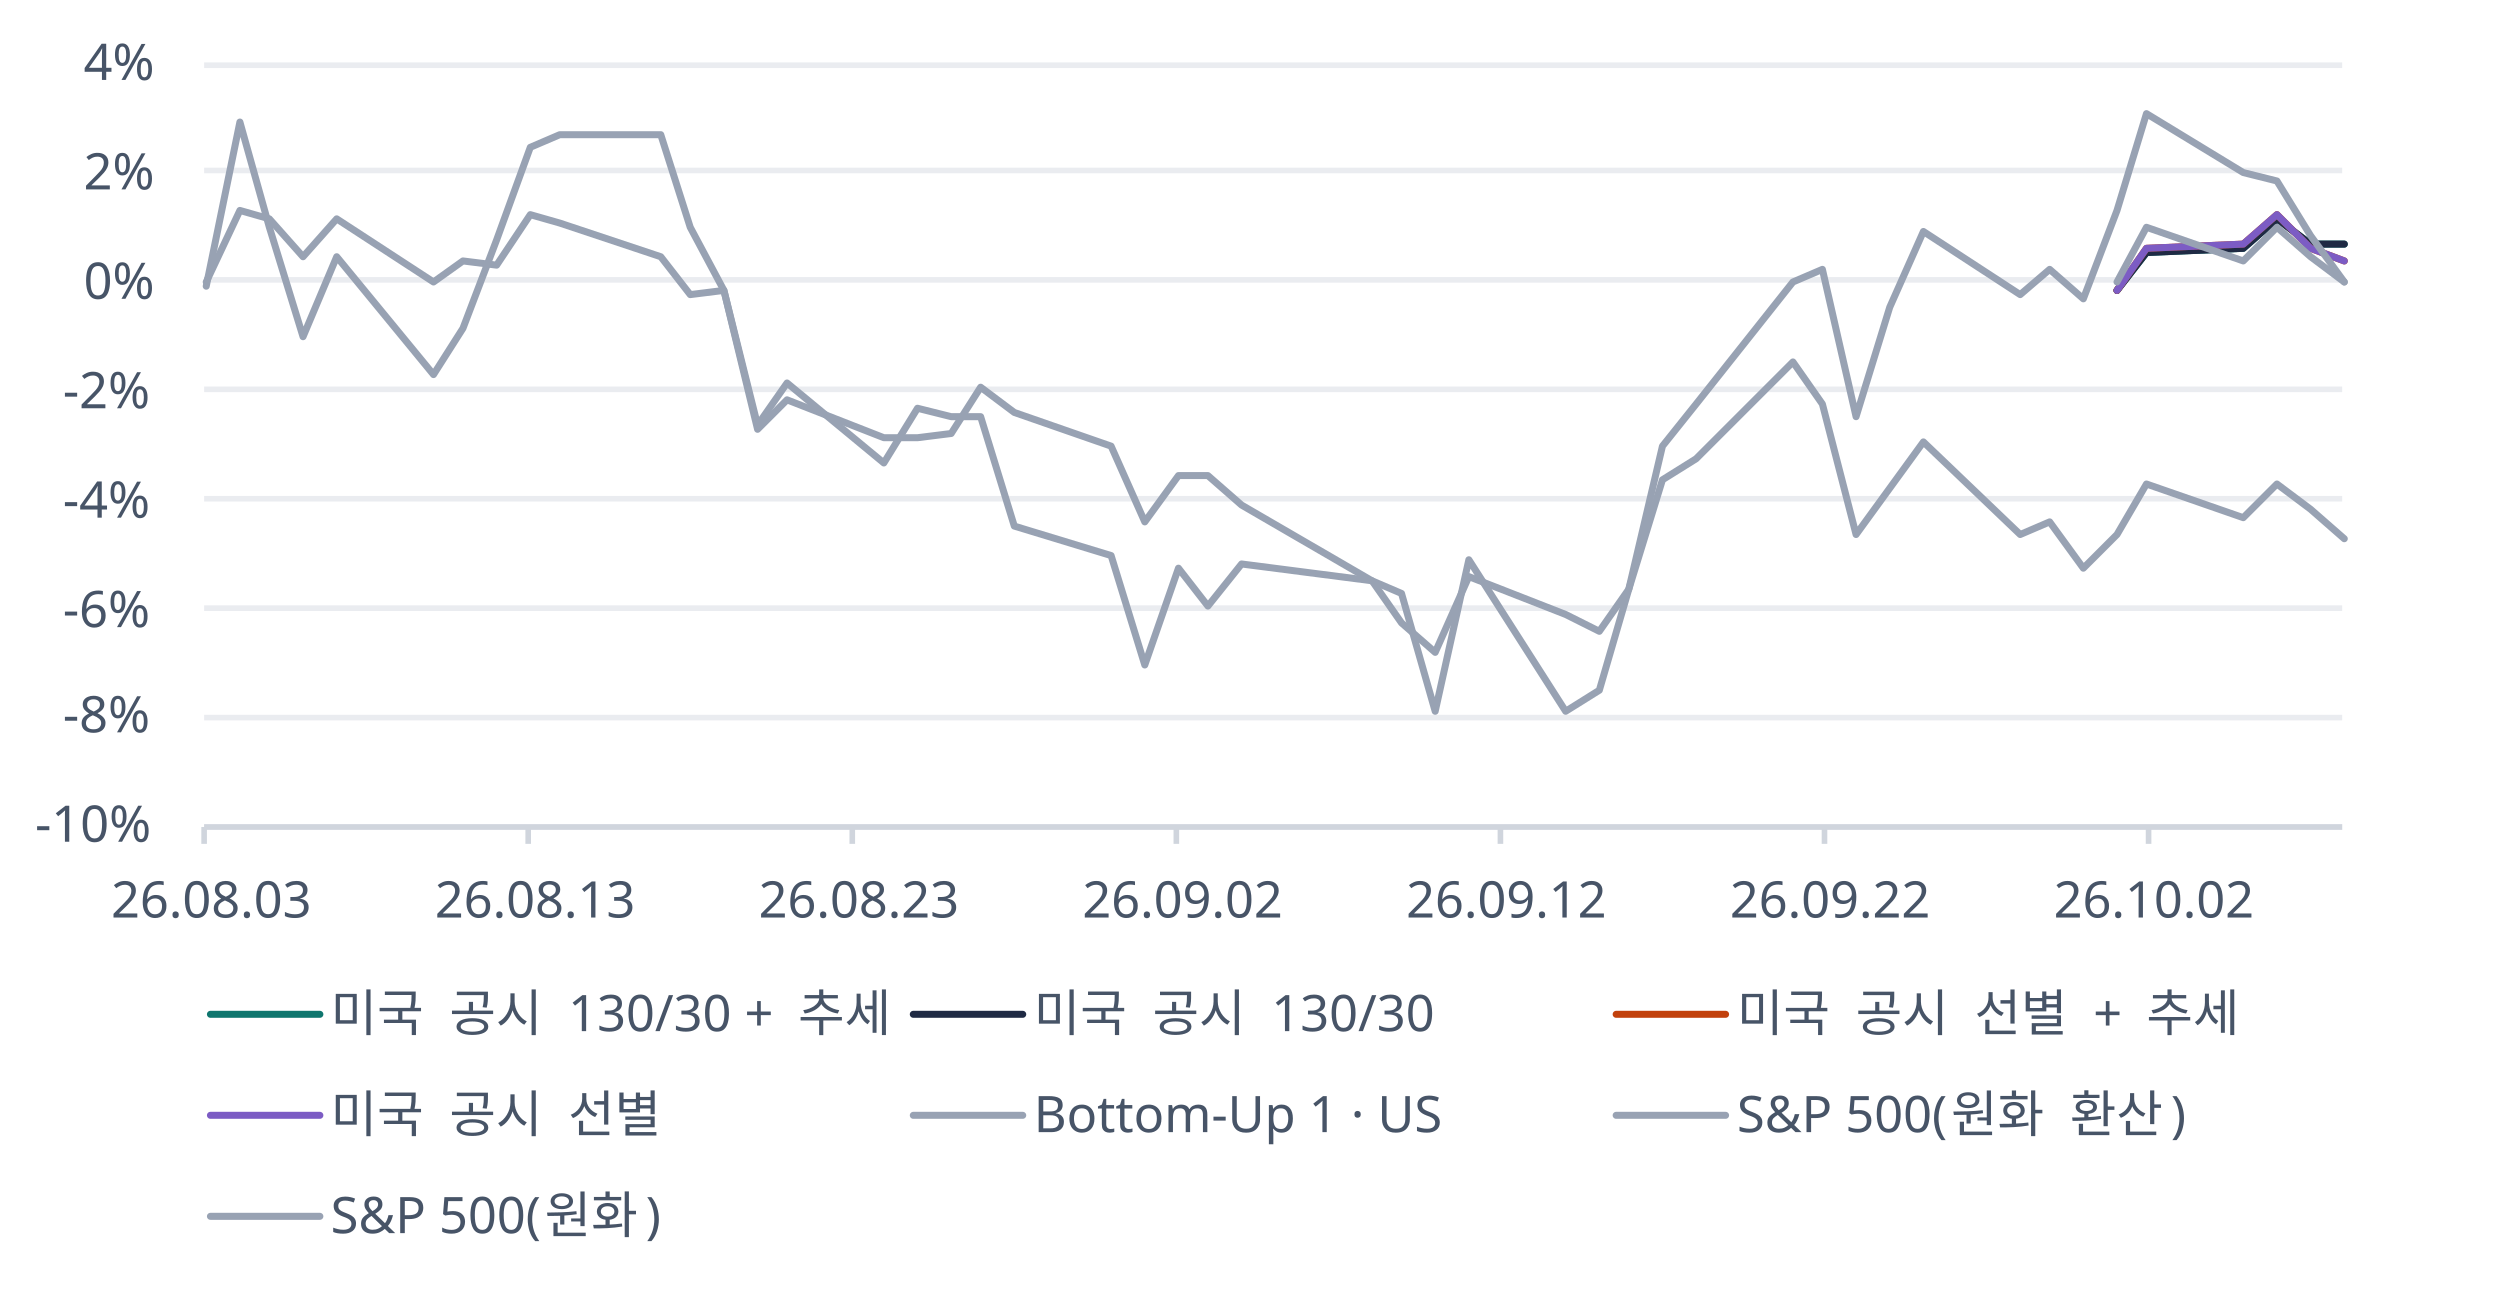
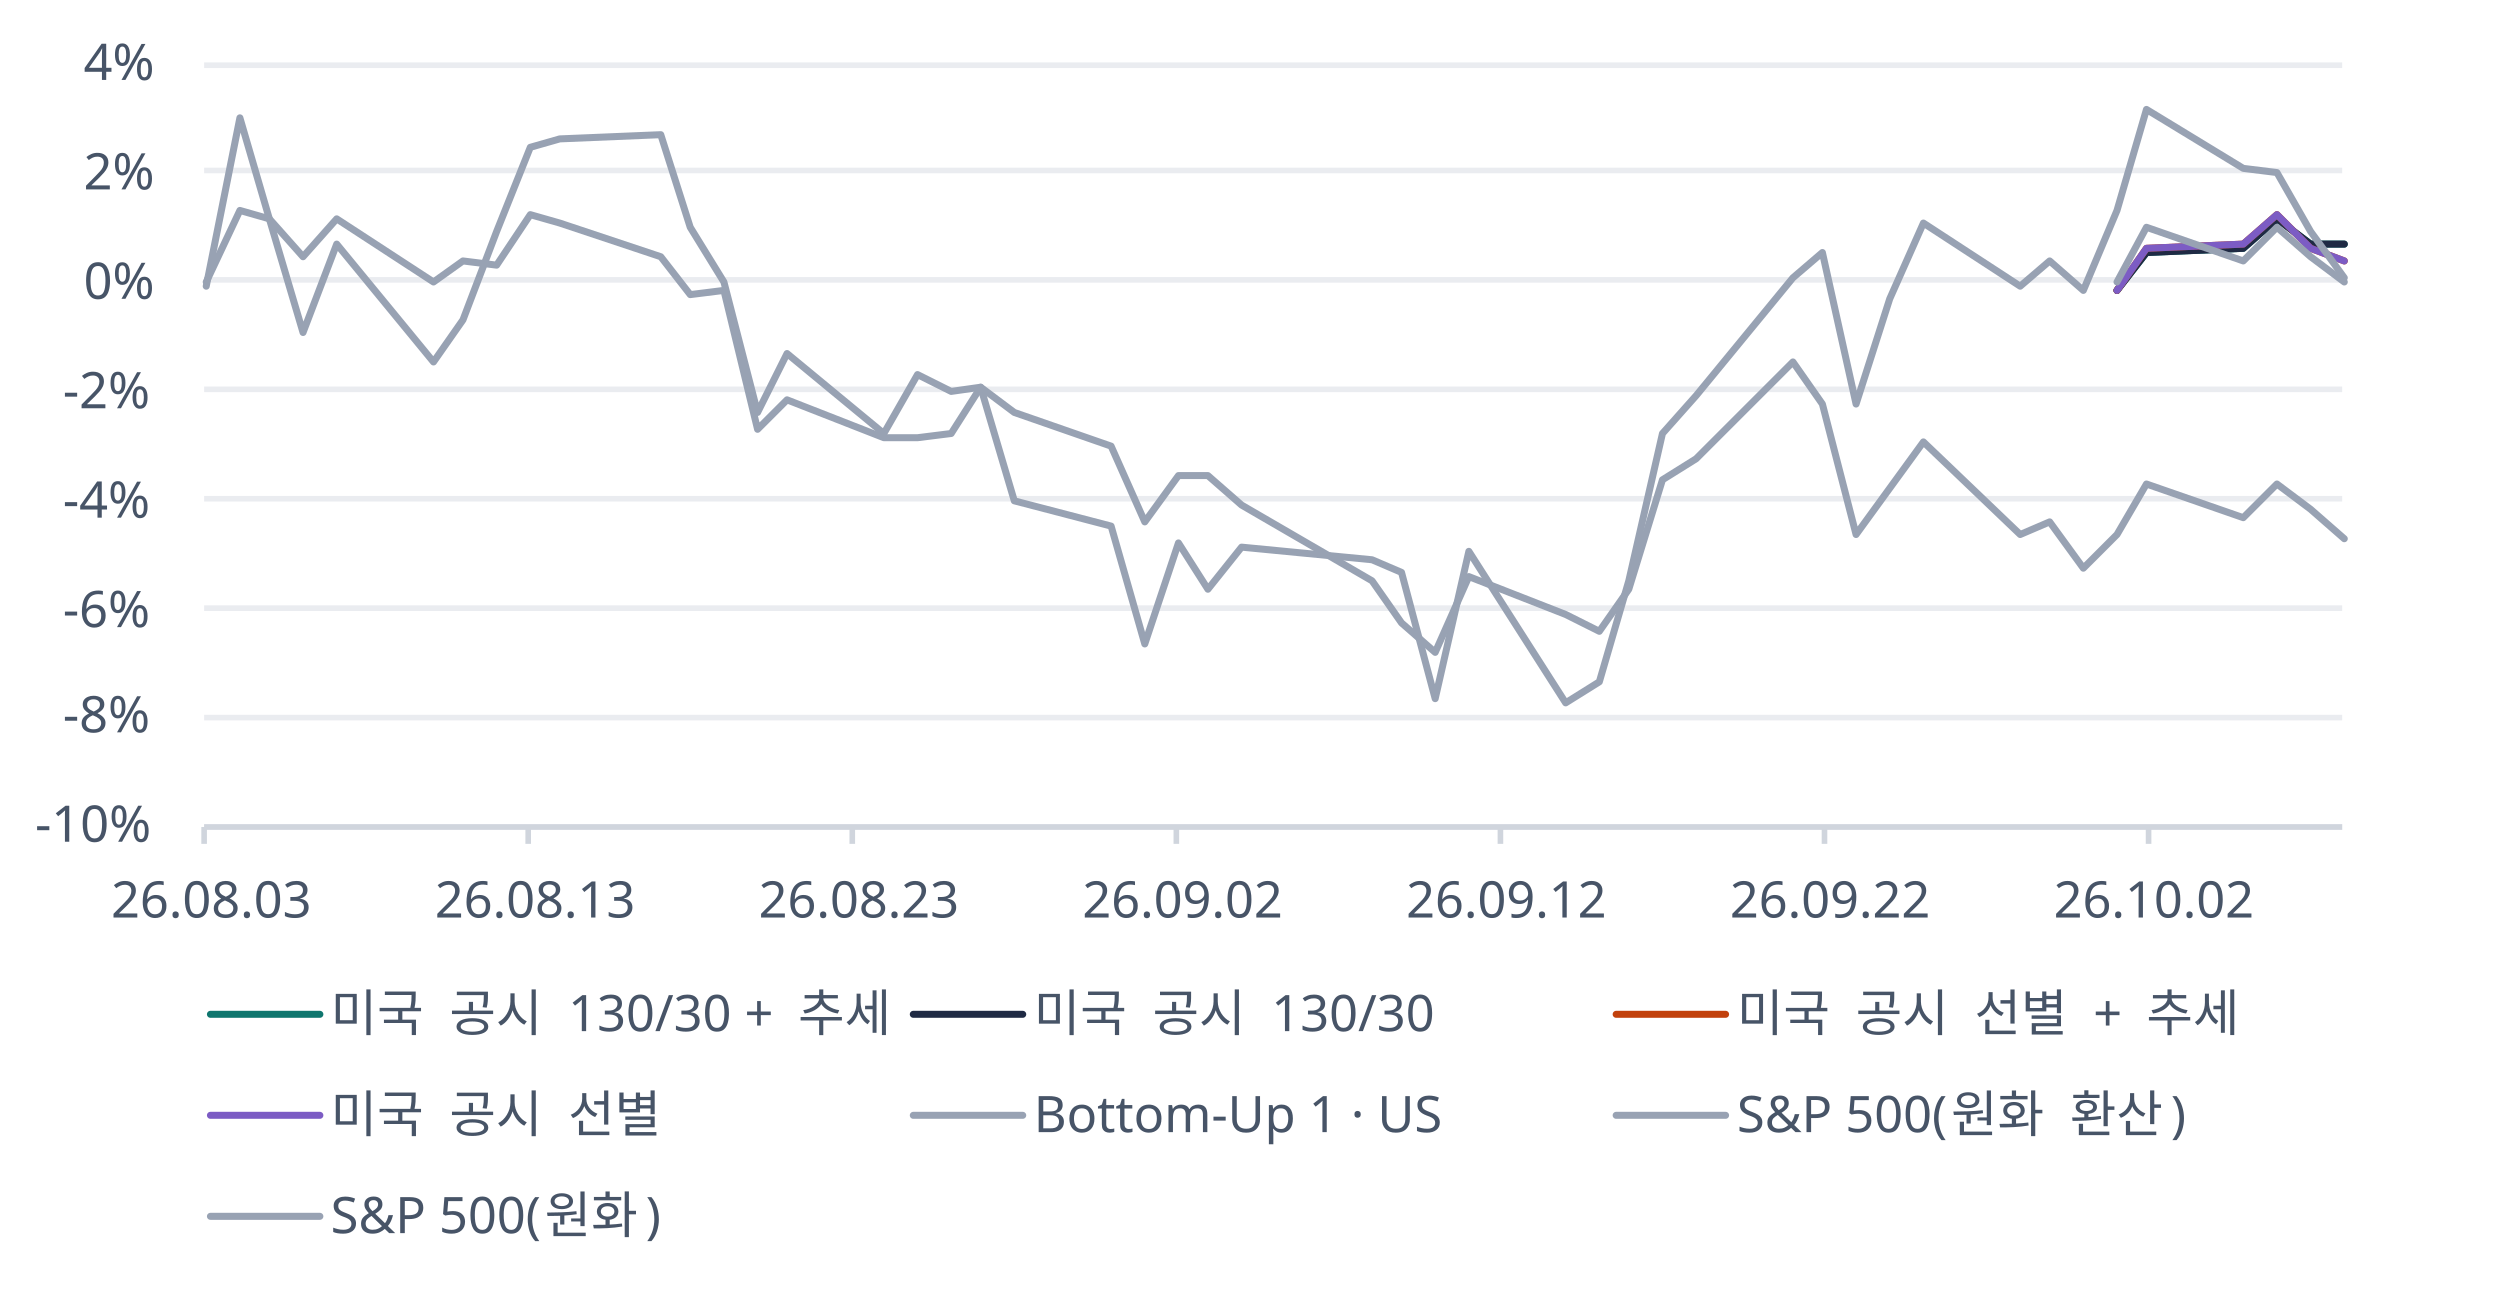
<svg xmlns="http://www.w3.org/2000/svg" width="594" height="307" xml:space="preserve" overflow="hidden">
  <defs>
    <clipPath id="clip0">
      <rect x="1179" y="13" width="594" height="307" />
    </clipPath>
  </defs>
  <g clip-path="url(#clip0)" transform="translate(-1179 -13)">
    <g>
      <path d="M1227.5 209.5 1735.5 209.5M1227.5 183.5 1735.5 183.5M1227.5 157.5 1735.5 157.5M1227.5 131.5 1735.5 131.5M1227.5 105.5 1735.5 105.5M1227.5 79.5 1735.5 79.5M1227.5 53.5 1735.5 53.5M1227.5 28.5 1735.5 28.5" stroke="#EAECF0" stroke-width="1.333" stroke-linejoin="round" stroke-miterlimit="10" fill="none" />
    </g>
    <g>
      <path d="M1227.5 209.5 1735.5 209.5" stroke="#D0D5DD" stroke-width="1.333" stroke-linejoin="round" stroke-miterlimit="10" fill="none" fill-rule="evenodd" />
    </g>
    <g>
      <path d="M1227.5 209.5 1227.5 213.5M1304.5 209.5 1304.5 213.5M1381.5 209.5 1381.5 213.5M1458.5 209.5 1458.5 213.5M1535.5 209.5 1535.5 213.5M1612.5 209.5 1612.5 213.5M1689.5 209.5 1689.5 213.5" stroke="#D0D5DD" stroke-width="1.333" stroke-linejoin="round" stroke-miterlimit="10" fill="none" />
    </g>
    <g>
      <path d="M1682 82 1689 73 1712 72 1720 65 1728 71 1736 71" stroke="#0F766E" stroke-width="1.667" stroke-linecap="round" stroke-linejoin="round" stroke-miterlimit="10" fill="none" />
    </g>
    <g>
      <path d="M1682 82 1689 73 1712 72 1720 65 1728 71 1736 71" stroke="#1F2A44" stroke-width="1.667" stroke-linecap="round" stroke-linejoin="round" stroke-miterlimit="10" fill="none" />
    </g>
    <g>
      <path d="M1682 82 1689 72 1712 71 1720 64 1728 72 1736 75" stroke="#C2410C" stroke-width="1.667" stroke-linecap="round" stroke-linejoin="round" stroke-miterlimit="10" fill="none" />
    </g>
    <g>
      <path d="M1682 82 1689 72 1712 71 1720 64 1728 72 1736 75" stroke="#7C5CC4" stroke-width="1.667" stroke-linecap="round" stroke-linejoin="round" stroke-miterlimit="10" fill="none" />
    </g>
    <g>
-       <path d="M1228 81 1236 42 1243 67 1251 93 1259 74 1282 102 1289 91 1297 70 1305 48 1312 45 1336 45 1343 67 1351 82 1359 114 1366 104 1389 123 1397 110 1405 112 1412 112 1420 138 1443 145 1451 171 1459 148 1466 157 1474 147 1505 151 1512 154 1520 182 1528 146 1551 182 1559 177 1566 153 1574 119 1582 109 1605 80 1612 77 1620 112 1628 86 1636 68 1659 83 1666 77 1674 84 1682 63 1689 40 1712 54 1720 56 1728 69 1736 80" stroke="#98A2B3" stroke-width="1.667" stroke-linecap="round" stroke-linejoin="round" stroke-miterlimit="10" fill="none" />
+       <path d="M1228 81 1236 41 1243 65 1251 92 1259 71 1282 99 1289 89 1297 68 1305 48 1312 46 1336 45 1343 67 1351 80 1359 111 1366 97 1389 116 1397 102 1405 106 1412 105 1420 132 1443 138 1451 166 1459 142 1466 153 1474 143 1505 146 1512 149 1520 179 1528 144 1551 180 1559 175 1566 151 1574 116 1582 107 1605 79 1612 73 1620 109 1628 84 1636 66 1659 81 1666 75 1674 82 1682 63 1689 39 1712 53 1720 54 1728 68 1736 79" stroke="#98A2B3" stroke-width="1.667" stroke-linecap="round" stroke-linejoin="round" stroke-miterlimit="10" fill="none" />
    </g>
    <g>
      <path d="M1228 80 1236 63 1243 65 1251 74 1259 65 1282 80 1289 75 1297 76 1305 64 1312 66 1336 74 1343 83 1351 82 1359 115 1366 108 1389 117 1397 117 1405 116 1412 105 1420 111 1443 119 1451 137 1459 126 1466 126 1474 133 1505 151 1512 161 1520 168 1528 150 1551 159 1559 163 1566 153 1574 127 1582 122 1605 99 1612 109 1620 140 1628 129 1636 118 1659 140 1666 137 1674 148 1682 140 1689 128 1712 136 1720 128 1728 134 1736 141" stroke="#98A2B3" stroke-width="1.667" stroke-linecap="round" stroke-linejoin="round" stroke-miterlimit="10" fill="none" />
    </g>
    <g>
      <path d="M1682 80 1689 67 1712 75 1720 67 1728 74 1736 80" stroke="#98A2B3" stroke-width="1.667" stroke-linecap="round" stroke-linejoin="round" stroke-miterlimit="10" fill="none" />
    </g>
    <g>
      <text fill="#475467" font-family="Malgun Gothic,Malgun Gothic_MSFontService,sans-serif" font-weight="400" font-size="12" transform="translate(1187.33 213)">-10%</text>
    </g>
    <g>
      <text fill="#475467" font-family="Malgun Gothic,Malgun Gothic_MSFontService,sans-serif" font-weight="400" font-size="12" transform="translate(1193.94 187)">-8%</text>
    </g>
    <g>
      <text fill="#475467" font-family="Malgun Gothic,Malgun Gothic_MSFontService,sans-serif" font-weight="400" font-size="12" transform="translate(1193.94 162)">-6%</text>
    </g>
    <g>
      <text fill="#475467" font-family="Malgun Gothic,Malgun Gothic_MSFontService,sans-serif" font-weight="400" font-size="12" transform="translate(1193.94 136)">-4%</text>
    </g>
    <g>
      <text fill="#475467" font-family="Malgun Gothic,Malgun Gothic_MSFontService,sans-serif" font-weight="400" font-size="12" transform="translate(1193.94 110)">-2%</text>
    </g>
    <g>
      <text fill="#475467" font-family="Malgun Gothic,Malgun Gothic_MSFontService,sans-serif" font-weight="400" font-size="12" transform="translate(1198.86 84)">0%</text>
    </g>
    <g>
      <text fill="#475467" font-family="Malgun Gothic,Malgun Gothic_MSFontService,sans-serif" font-weight="400" font-size="12" transform="translate(1198.86 58)">2%</text>
    </g>
    <g>
      <text fill="#475467" font-family="Malgun Gothic,Malgun Gothic_MSFontService,sans-serif" font-weight="400" font-size="12" transform="translate(1198.86 32)">4%</text>
    </g>
    <g>
      <text fill="#475467" font-family="Malgun Gothic,Malgun Gothic_MSFontService,sans-serif" font-weight="400" font-size="12" transform="translate(1205.39 231)">26.08.03</text>
    </g>
    <g>
      <text fill="#475467" font-family="Malgun Gothic,Malgun Gothic_MSFontService,sans-serif" font-weight="400" font-size="12" transform="translate(1282.32 231)">26.08.13</text>
    </g>
    <g>
      <text fill="#475467" font-family="Malgun Gothic,Malgun Gothic_MSFontService,sans-serif" font-weight="400" font-size="12" transform="translate(1359.25 231)">26.08.23</text>
    </g>
    <g>
      <text fill="#475467" font-family="Malgun Gothic,Malgun Gothic_MSFontService,sans-serif" font-weight="400" font-size="12" transform="translate(1436.17 231)">26.09.02</text>
    </g>
    <g>
      <text fill="#475467" font-family="Malgun Gothic,Malgun Gothic_MSFontService,sans-serif" font-weight="400" font-size="12" transform="translate(1513.1 231)">26.09.12</text>
    </g>
    <g>
      <text fill="#475467" font-family="Malgun Gothic,Malgun Gothic_MSFontService,sans-serif" font-weight="400" font-size="12" transform="translate(1590.02 231)">26.09.22</text>
    </g>
    <g>
      <text fill="#475467" font-family="Malgun Gothic,Malgun Gothic_MSFontService,sans-serif" font-weight="400" font-size="12" transform="translate(1666.95 231)">26.10.02</text>
    </g>
    <g>
      <path d="M1229 254 1255 254" stroke="#0F766E" stroke-width="1.667" stroke-linecap="round" stroke-linejoin="round" stroke-miterlimit="10" fill="none" fill-rule="evenodd" />
    </g>
    <g>
      <text fill="#475467" font-family="Malgun Gothic,Malgun Gothic_MSFontService,sans-serif" font-weight="400" font-size="12" transform="translate(1257.56 258)">미국</text>
    </g>
    <g>
      <text fill="#475467" font-family="Malgun Gothic,Malgun Gothic_MSFontService,sans-serif" font-weight="400" font-size="12" transform="translate(1285.78 258)">공시</text>
    </g>
    <g>
      <text fill="#475467" font-family="Malgun Gothic,Malgun Gothic_MSFontService,sans-serif" font-weight="400" font-size="12" transform="translate(1314 258)">130/30 + </text>
    </g>
    <g>
      <text fill="#475467" font-family="Malgun Gothic,Malgun Gothic_MSFontService,sans-serif" font-weight="400" font-size="12" transform="translate(1368.63 258)">추세</text>
    </g>
    <g>
      <path d="M1396 254 1422 254" stroke="#1F2A44" stroke-width="1.667" stroke-linecap="round" stroke-linejoin="round" stroke-miterlimit="10" fill="none" fill-rule="evenodd" />
    </g>
    <g>
      <text fill="#475467" font-family="Malgun Gothic,Malgun Gothic_MSFontService,sans-serif" font-weight="400" font-size="12" transform="translate(1424.63 258)">미국</text>
    </g>
    <g>
      <text fill="#475467" font-family="Malgun Gothic,Malgun Gothic_MSFontService,sans-serif" font-weight="400" font-size="12" transform="translate(1452.85 258)">공시</text>
    </g>
    <g>
      <text fill="#475467" font-family="Malgun Gothic,Malgun Gothic_MSFontService,sans-serif" font-weight="400" font-size="12" transform="translate(1481.07 258)">130/30</text>
    </g>
    <g>
      <path d="M1563 254 1589 254" stroke="#C2410C" stroke-width="1.667" stroke-linecap="round" stroke-linejoin="round" stroke-miterlimit="10" fill="none" fill-rule="evenodd" />
    </g>
    <g>
      <text fill="#475467" font-family="Malgun Gothic,Malgun Gothic_MSFontService,sans-serif" font-weight="400" font-size="12" transform="translate(1591.7 258)">미국</text>
    </g>
    <g>
      <text fill="#475467" font-family="Malgun Gothic,Malgun Gothic_MSFontService,sans-serif" font-weight="400" font-size="12" transform="translate(1619.92 258)">공시</text>
    </g>
    <g>
      <text fill="#475467" font-family="Malgun Gothic,Malgun Gothic_MSFontService,sans-serif" font-weight="400" font-size="12" transform="translate(1648.14 258)">선별</text>
    </g>
    <g>
      <text fill="#475467" font-family="Malgun Gothic,Malgun Gothic_MSFontService,sans-serif" font-weight="400" font-size="12" transform="translate(1676.36 258)">+ </text>
    </g>
    <g>
      <text fill="#475467" font-family="Malgun Gothic,Malgun Gothic_MSFontService,sans-serif" font-weight="400" font-size="12" transform="translate(1688.99 258)">추세</text>
    </g>
    <g>
      <path d="M1229 278 1255 278" stroke="#7C5CC4" stroke-width="1.667" stroke-linecap="round" stroke-linejoin="round" stroke-miterlimit="10" fill="none" fill-rule="evenodd" />
    </g>
    <g>
      <text fill="#475467" font-family="Malgun Gothic,Malgun Gothic_MSFontService,sans-serif" font-weight="400" font-size="12" transform="translate(1257.56 282)">미국</text>
    </g>
    <g>
      <text fill="#475467" font-family="Malgun Gothic,Malgun Gothic_MSFontService,sans-serif" font-weight="400" font-size="12" transform="translate(1285.78 282)">공시</text>
    </g>
    <g>
      <text fill="#475467" font-family="Malgun Gothic,Malgun Gothic_MSFontService,sans-serif" font-weight="400" font-size="12" transform="translate(1314 282)">선별</text>
    </g>
    <g>
      <path d="M1396 278 1422 278" stroke="#98A2B3" stroke-width="1.667" stroke-linecap="round" stroke-linejoin="round" stroke-miterlimit="10" fill="none" fill-rule="evenodd" />
    </g>
    <g>
      <text fill="#475467" font-family="Malgun Gothic,Malgun Gothic_MSFontService,sans-serif" font-weight="400" font-size="12" transform="translate(1424.63 282)">Bottom-Up 1 · US</text>
    </g>
    <g>
      <path d="M1563 278 1589 278" stroke="#98A2B3" stroke-width="1.667" stroke-linecap="round" stroke-linejoin="round" stroke-miterlimit="10" fill="none" fill-rule="evenodd" />
    </g>
    <g>
      <text fill="#475467" font-family="Malgun Gothic,Malgun Gothic_MSFontService,sans-serif" font-weight="400" font-size="12" transform="translate(1591.7 282)">S&amp;P 500(</text>
    </g>
    <g>
      <text fill="#475467" font-family="Malgun Gothic,Malgun Gothic_MSFontService,sans-serif" font-weight="400" font-size="12" transform="translate(1642.57 282)">원화</text>
    </g>
    <g>
      <text fill="#475467" font-family="Malgun Gothic,Malgun Gothic_MSFontService,sans-serif" font-weight="400" font-size="12" transform="translate(1670.79 282)">환산</text>
    </g>
    <g>
      <text fill="#475467" font-family="Malgun Gothic,Malgun Gothic_MSFontService,sans-serif" font-weight="400" font-size="12" transform="translate(1694.79 282)">)</text>
    </g>
    <g>
      <path d="M1229 302 1255 302" stroke="#98A2B3" stroke-width="1.667" stroke-linecap="round" stroke-linejoin="round" stroke-miterlimit="10" fill="none" fill-rule="evenodd" />
    </g>
    <g>
      <text fill="#475467" font-family="Malgun Gothic,Malgun Gothic_MSFontService,sans-serif" font-weight="400" font-size="12" transform="translate(1257.56 306)">S&amp;P 500(</text>
    </g>
    <g>
      <text fill="#475467" font-family="Malgun Gothic,Malgun Gothic_MSFontService,sans-serif" font-weight="400" font-size="12" transform="translate(1308.42 306)">원화</text>
    </g>
    <g>
      <text fill="#475467" font-family="Malgun Gothic,Malgun Gothic_MSFontService,sans-serif" font-weight="400" font-size="12" transform="translate(1332.42 306)">)</text>
    </g>
  </g>
</svg>
